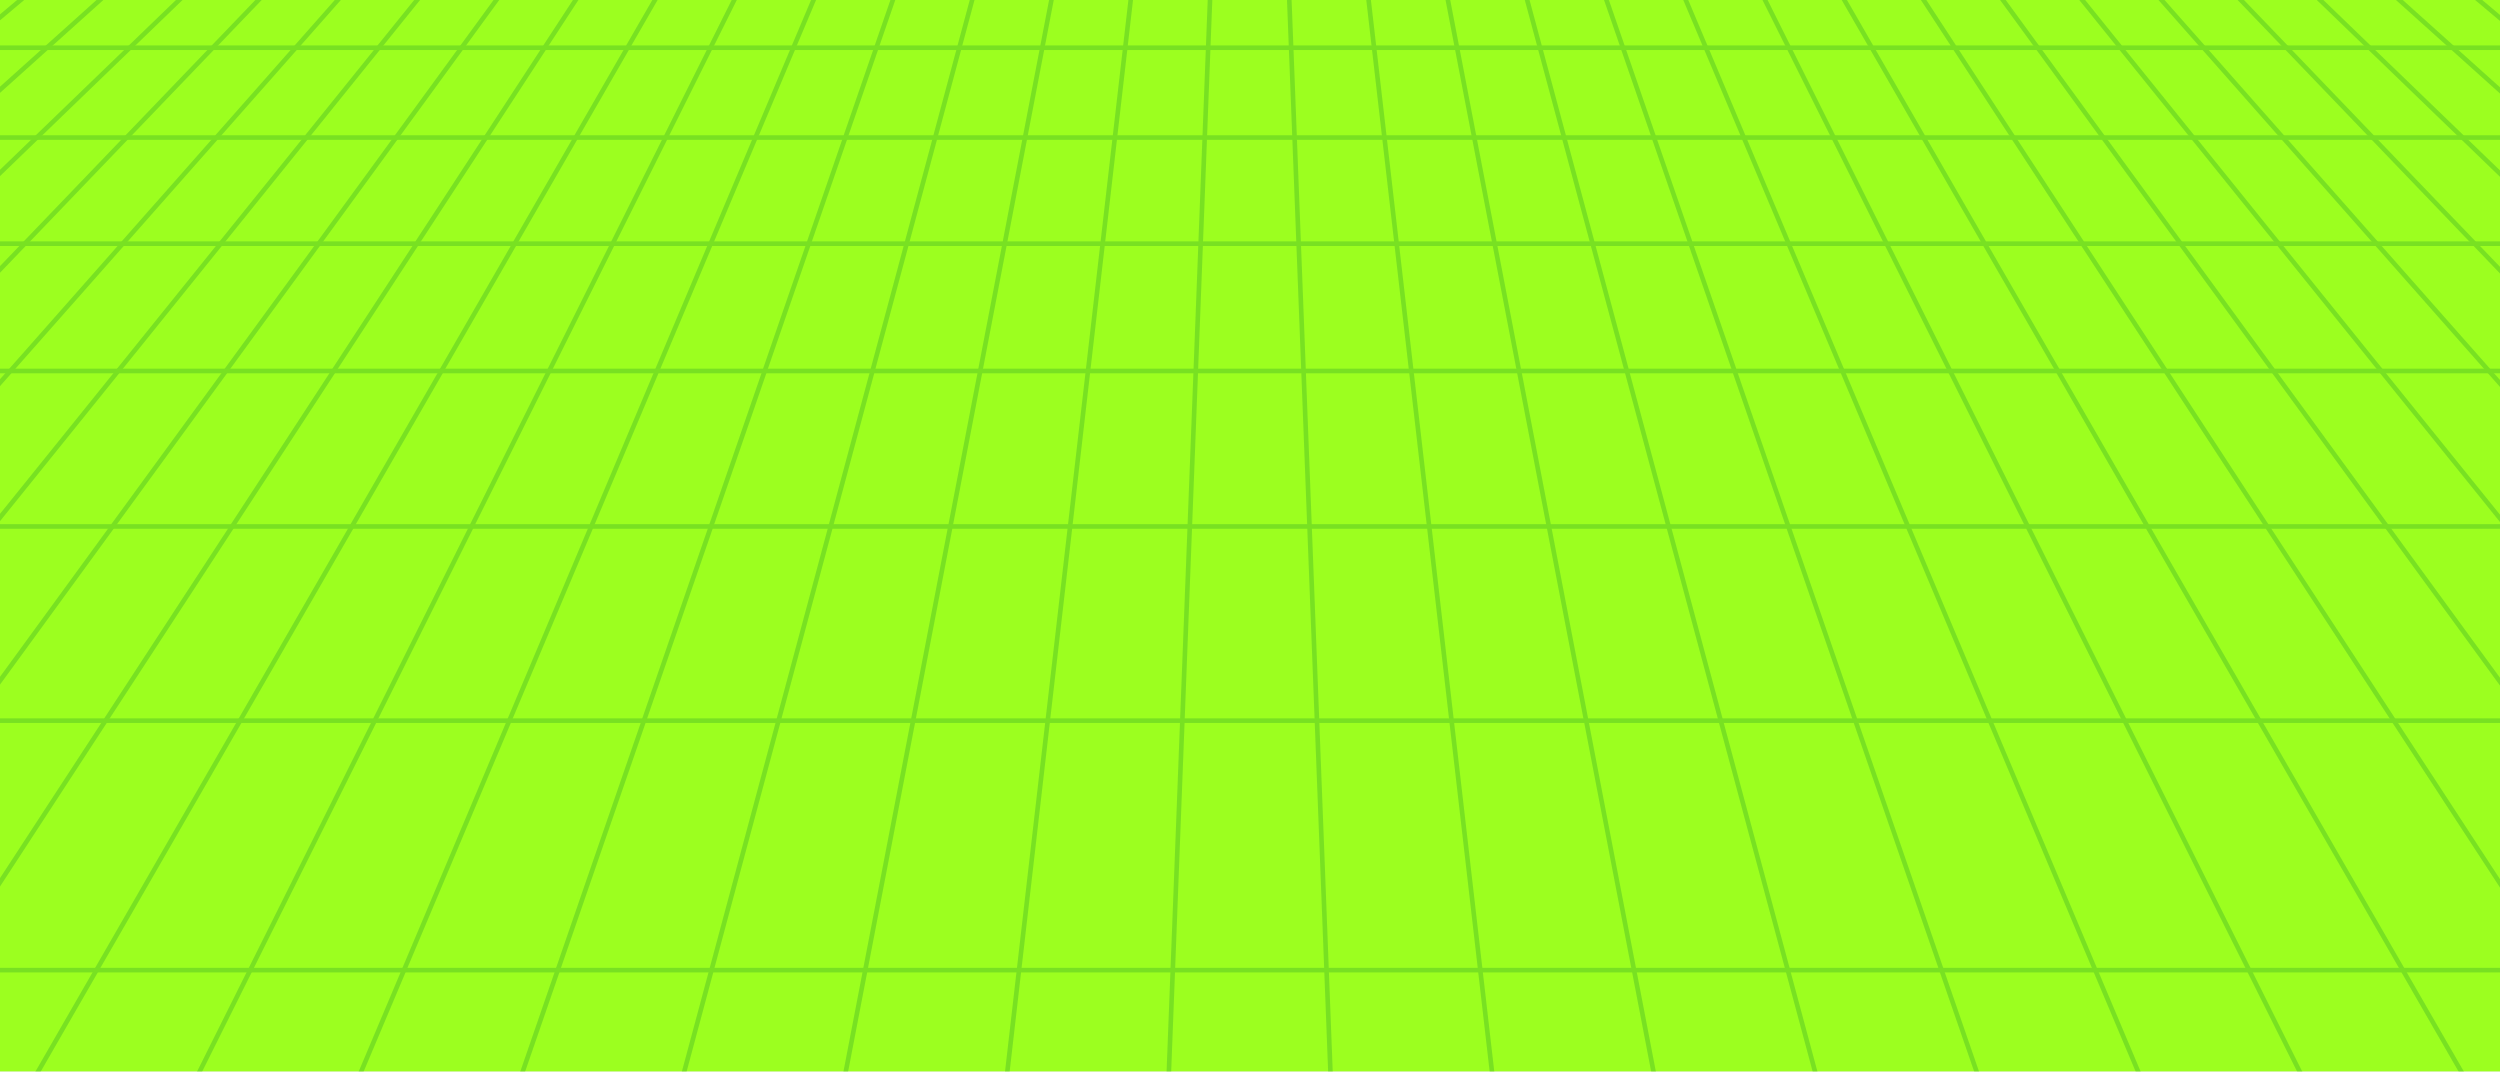
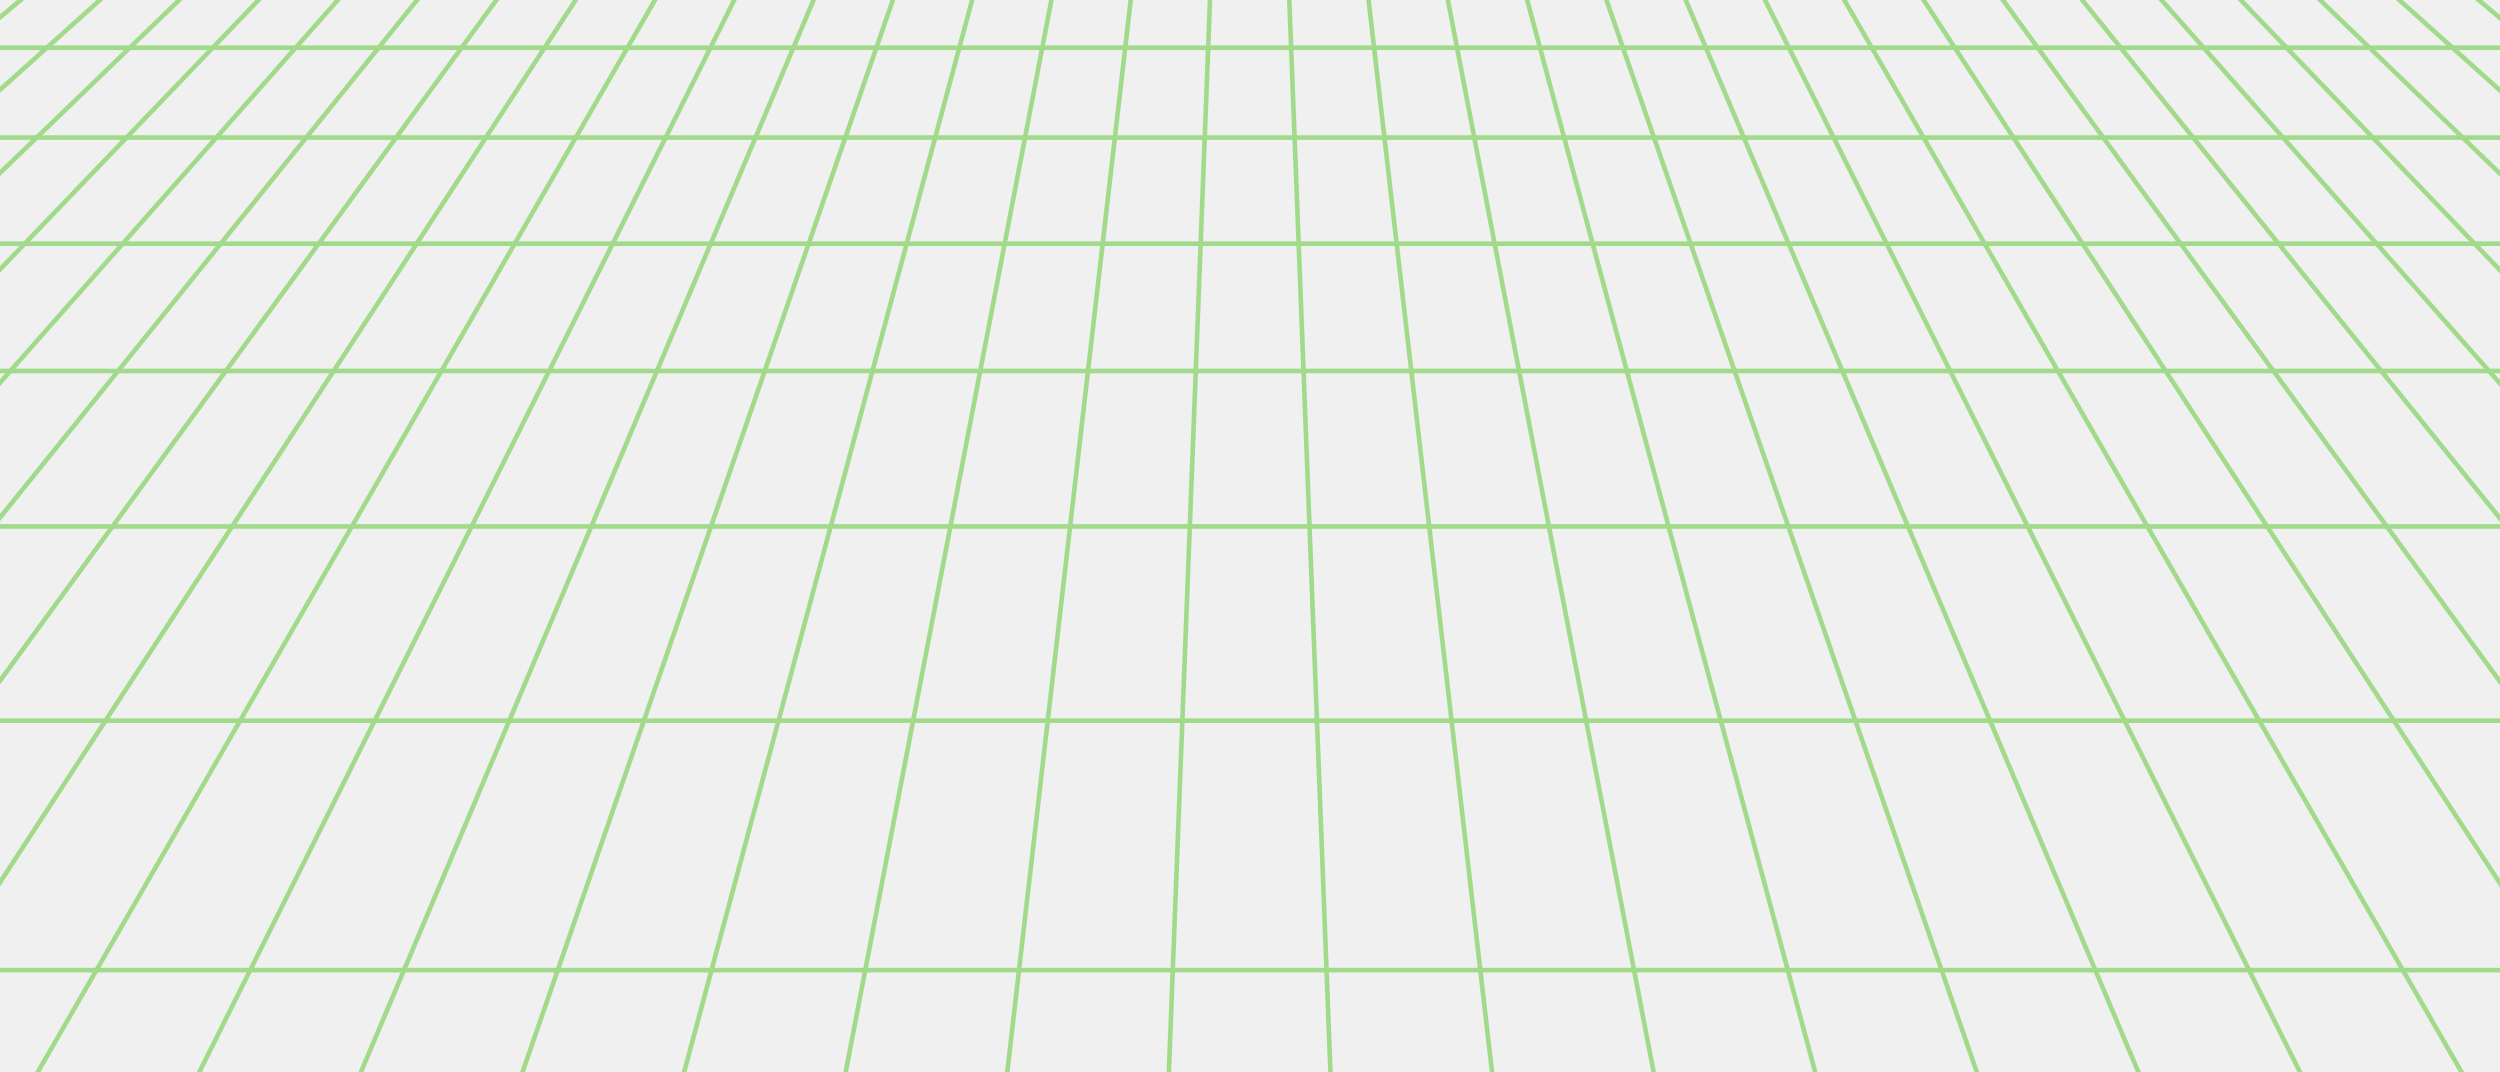
<svg xmlns="http://www.w3.org/2000/svg" width="1624" height="696" viewBox="0 0 1624 696" fill="none">
-   <g clip-path="url(#clip0_9603_12185)">
-     <rect width="1624" height="696" fill="#9CFF1F" />
-     <g opacity="0.5" stroke="#54c425" stroke-width="3" stroke-miterlimit="10">
-       <path d="M-993.14 846H2616.69L1105.67 -424H517.874L-993.14 846Z" />
-       <path d="M-23.476 31.002H1647.02" />
-       <path d="M-92.908 89.359H1716.46" />
-       <path d="M-174.929 158.3H1798.48" />
-       <path d="M-273.309 240.987H1896.86" />
-       <path d="M-393.481 341.988H2017.02" />
-       <path d="M-543.579 468.147H2167.13" />
-       <path d="M-736.382 630.197H2359.93" />
-       <path d="M2500.24 846L1086.71 -424" />
-       <path d="M2383.79 846L1067.75 -424" />
-       <path d="M2267.35 846L1048.79 -424" />
-       <path d="M2150.9 846L1029.83 -424" />
-       <path d="M2034.46 846L1010.87 -424" />
-       <path d="M1918.01 846L991.906 -424" />
-       <path d="M1801.57 846L972.946 -424" />
-       <path d="M1685.12 846L953.985 -424" />
-       <path d="M1568.67 846L935.023 -424" />
-       <path d="M1452.23 846L916.061 -424" />
-       <path d="M1335.78 846L897.099 -424" />
-       <path d="M1219.33 846L878.137 -424" />
-       <path d="M1102.89 846L859.178 -424" />
-       <path d="M986.443 846L840.216 -424" />
-       <path d="M869.999 846L821.257 -424" />
-       <path d="M753.553 846L802.295 -424" />
-       <path d="M637.105 846L783.332 -424" />
-       <path d="M520.658 846L764.37 -424" />
-       <path d="M404.21 846L745.407 -424" />
-       <path d="M287.77 846L726.451 -424" />
-       <path d="M171.322 846L707.488 -424" />
-       <path d="M54.874 846L688.525 -424" />
-       <path d="M-61.573 846L669.563 -424" />
-       <path d="M-178.018 846L650.603 -424" />
-       <path d="M-294.465 846L631.64 -424" />
-       <path d="M-410.909 846L612.681 -424" />
-       <path d="M-527.356 846L593.719 -424" />
-       <path d="M-643.801 846L574.758 -424" />
-       <path d="M-760.245 846L555.799 -424" />
-       <path d="M-876.693 846L536.836 -424" />
-     </g>
+   <g opacity="0.5" stroke="#54c425" stroke-width="3" stroke-miterlimit="10">
+     <path d="M-993.14 846H2616.69L1105.67 -424H517.874L-993.14 846Z" />
+     <path d="M-23.476 31.002H1647.02" />
+     <path d="M-92.908 89.359H1716.46" />
+     <path d="M-174.929 158.3H1798.48" />
+     <path d="M-273.309 240.987H1896.86" />
+     <path d="M-393.481 341.988H2017.02" />
+     <path d="M-543.579 468.147H2167.13" />
+     <path d="M-736.382 630.197H2359.93" />
+     <path d="M2500.24 846L1086.71 -424" />
+     <path d="M2383.79 846L1067.75 -424" />
+     <path d="M2267.35 846L1048.79 -424" />
+     <path d="M2150.9 846L1029.83 -424" />
+     <path d="M2034.46 846L1010.87 -424" />
+     <path d="M1918.01 846L991.906 -424" />
+     <path d="M1801.57 846L972.946 -424" />
+     <path d="M1685.12 846L953.985 -424" />
+     <path d="M1568.67 846L935.023 -424" />
+     <path d="M1452.23 846L916.061 -424" />
+     <path d="M1335.78 846L897.099 -424" />
+     <path d="M1219.33 846L878.137 -424" />
+     <path d="M1102.89 846L859.178 -424" />
+     <path d="M986.443 846L840.216 -424" />
+     <path d="M869.999 846L821.257 -424" />
+     <path d="M753.553 846L802.295 -424" />
+     <path d="M637.105 846L783.332 -424" />
+     <path d="M520.658 846L764.37 -424" />
+     <path d="M404.21 846L745.407 -424" />
+     <path d="M287.77 846L726.451 -424" />
+     <path d="M171.322 846L707.488 -424" />
+     <path d="M54.874 846L688.525 -424" />
+     <path d="M-61.573 846L669.563 -424" />
+     <path d="M-178.018 846L650.603 -424" />
+     <path d="M-294.465 846L631.64 -424" />
+     <path d="M-410.909 846L612.681 -424" />
+     <path d="M-527.356 846L593.719 -424" />
+     <path d="M-643.801 846L574.758 -424" />
+     <path d="M-760.245 846L555.799 -424" />
+     <path d="M-876.693 846L536.836 -424" />
  </g>
-   <defs>
-     <clipPath id="clip0_9603_12185">
-       <rect width="1624" height="696" fill="white" />
-     </clipPath>
-   </defs>
</svg>
